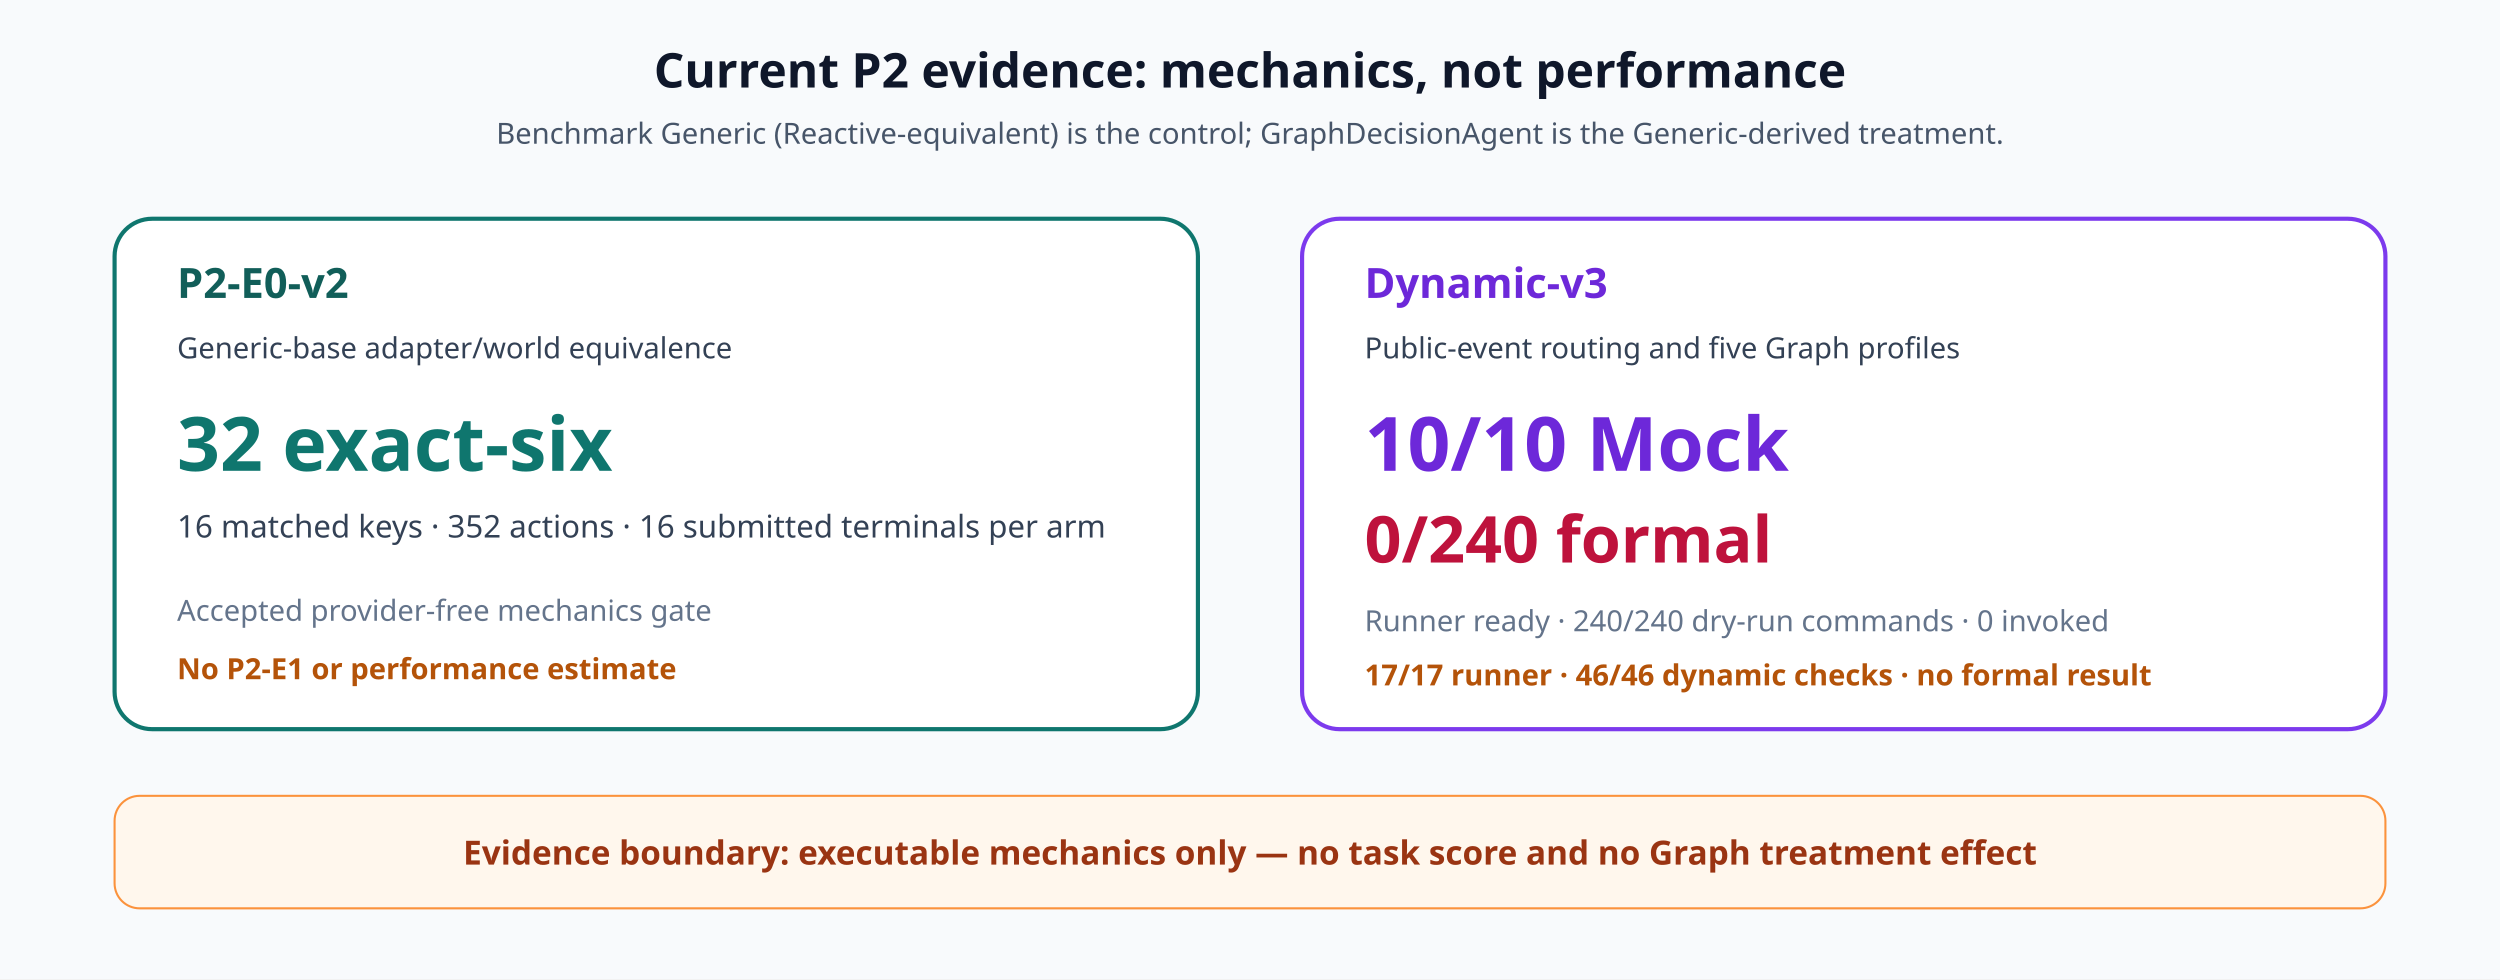
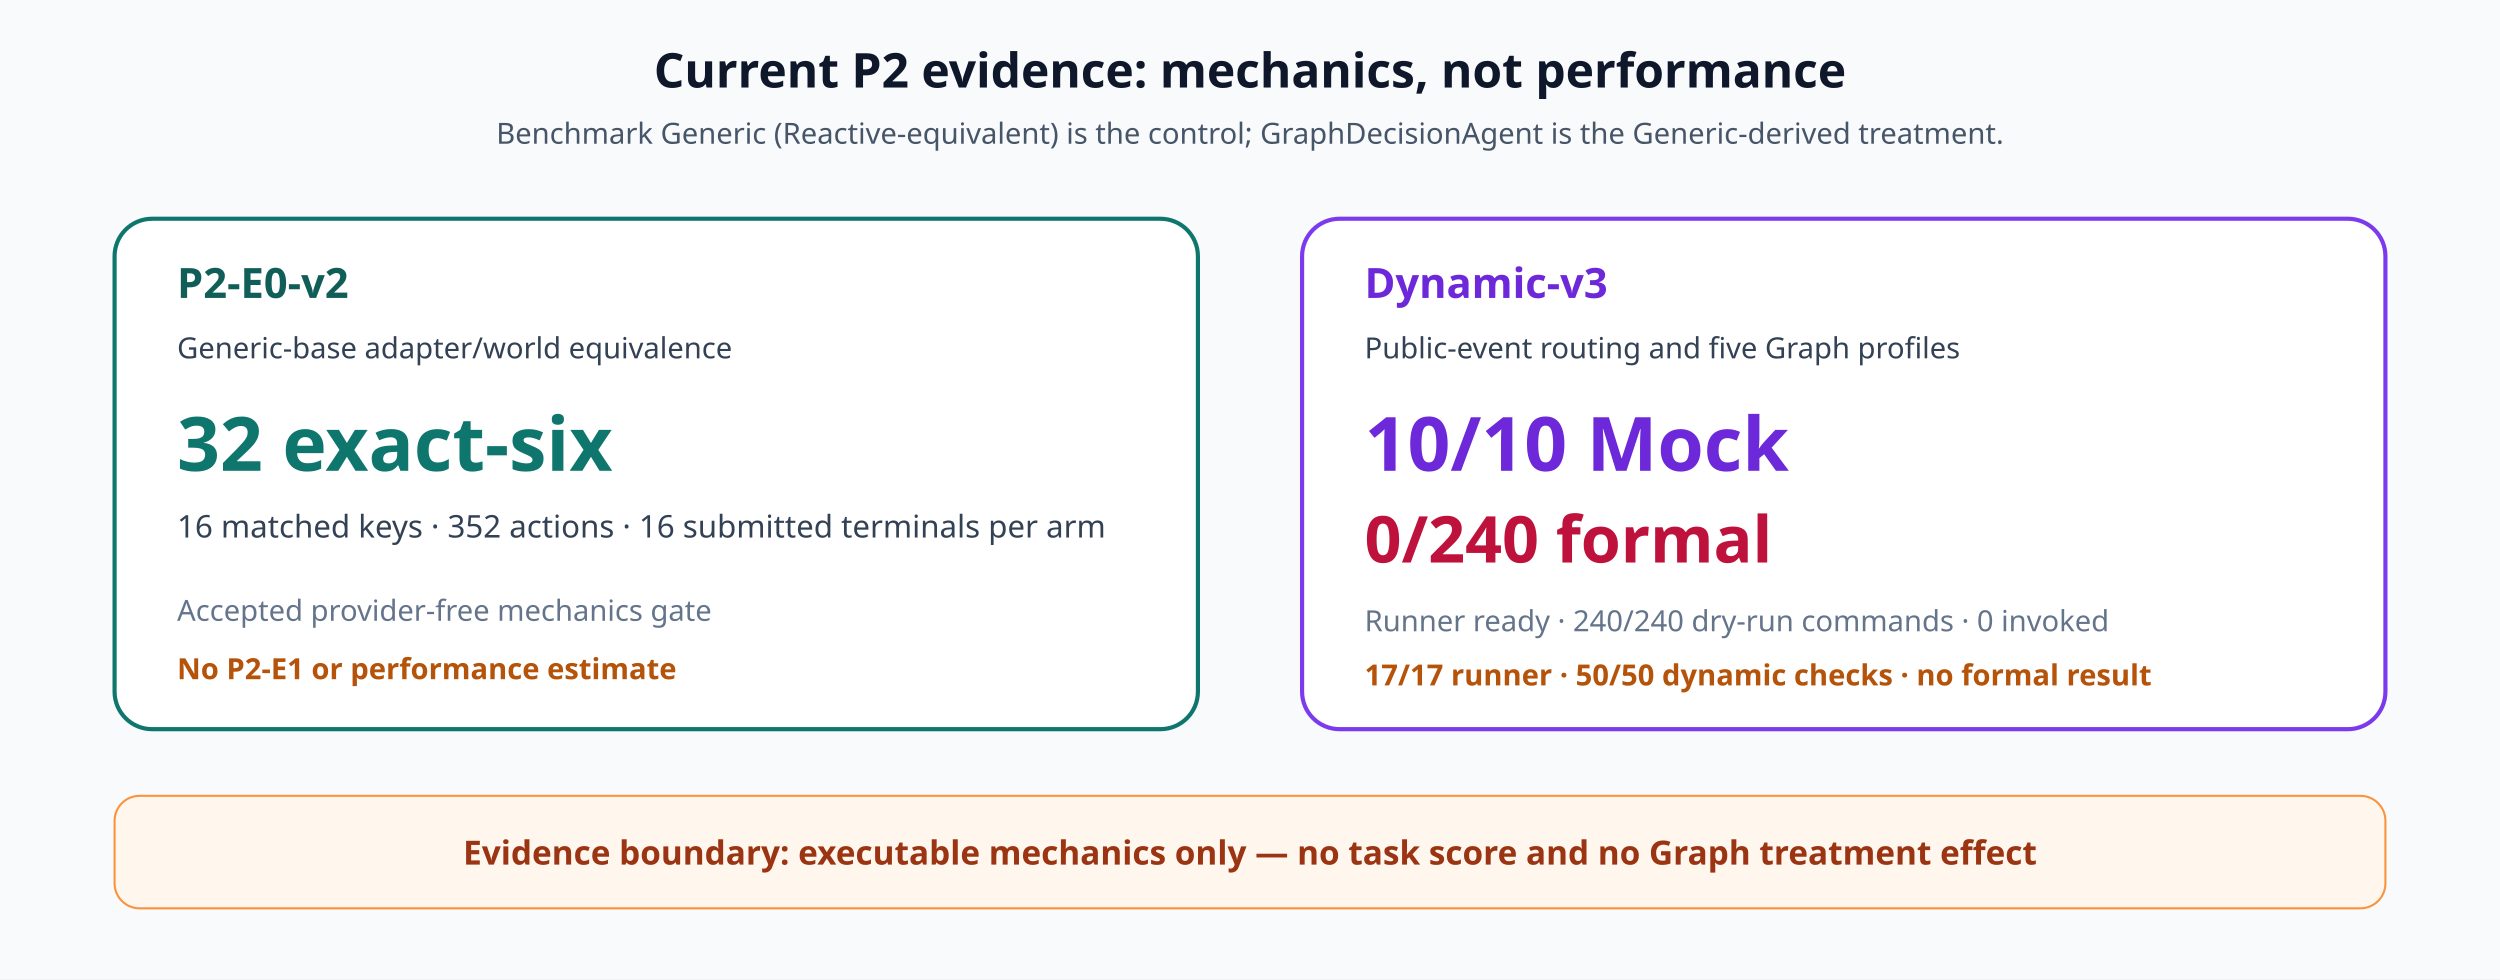
<svg xmlns="http://www.w3.org/2000/svg" width="1200" height="470" viewBox="0 0 1200 470" role="img" aria-labelledby="title desc">
  <rect width="1200" height="470" fill="#f8fafc" />
  <text x="600" y="42" text-anchor="middle" font-family="sans-serif" font-size="23" font-weight="700" fill="#0f172a">Current P2 evidence: mechanics, not performance</text>
  <text x="600" y="69" text-anchor="middle" font-family="sans-serif" font-size="14" fill="#475569">Benchmark Generic (Reactive-equivalent) is the control; GraphDecisionAgent is the Generic-derived treatment.</text>
  <g data-gate="p2-e0-v2">
    <rect x="55" y="105" width="520" height="245" rx="18" fill="#ffffff" stroke="#0f766e" stroke-width="2" />
    <text x="85" y="143" font-family="sans-serif" font-size="20" font-weight="700" fill="#115e59">P2-E0-v2</text>
    <text x="85" y="172" font-family="sans-serif" font-size="14" fill="#334155">Generic-base adapter/world equivalence</text>
    <text data-e0-exact-six="32" x="85" y="226" font-family="sans-serif" font-size="36" font-weight="700" fill="#0f766e">32 exact-six</text>
    <text x="85" y="258" font-family="sans-serif" font-size="15" fill="#334155">16 matched keys · 352 actions · 16 submitted terminals per arm</text>
    <text x="85" y="298" font-family="sans-serif" font-size="14" fill="#64748b">Accepted provider-free mechanics gate</text>
    <text x="85" y="326" font-family="sans-serif" font-size="14" font-weight="700" fill="#b45309">No P2-E1 or performance estimate</text>
  </g>
  <g data-gate="dynamic-v3">
    <rect x="625" y="105" width="520" height="245" rx="18" fill="#ffffff" stroke="#7c3aed" stroke-width="2" />
    <text x="655" y="143" font-family="sans-serif" font-size="20" font-weight="700" fill="#6d28d9">Dynamic-v3</text>
    <text x="655" y="172" font-family="sans-serif" font-size="14" fill="#334155">Public-event routing and five Graph profiles</text>
    <text data-mechanics-observed="10" x="655" y="226" font-family="sans-serif" font-size="36" font-weight="700" fill="#6d28d9">10/10 Mock</text>
    <text data-formal-observed="0" data-formal-expected="240" x="655" y="270" font-family="sans-serif" font-size="31" font-weight="700" fill="#be123c">0/240 formal</text>
    <text data-formal-runner-ready="true" data-planned-commands="240" data-emitted-commands="240" data-invoked-commands="0" x="655" y="303" font-family="sans-serif" font-size="14" fill="#64748b">Runner ready · 240/240 dry-run commands · 0 invoked</text>
-     <text data-provider-calls="0" data-formal-runner-tests="17" data-dynamic-tests="46" x="655" y="329" font-family="sans-serif" font-size="14" font-weight="700" fill="#b45309">17/17 runner · 46/46 dynamic checks · no formal result</text>
+     <text data-provider-calls="0" data-formal-runner-tests="17" data-dynamic-tests="50" x="655" y="329" font-family="sans-serif" font-size="14" font-weight="700" fill="#b45309">17/17 runner · 50/50 dynamic checks · no formal result</text>
  </g>
  <rect x="55" y="382" width="1090" height="54" rx="12" fill="#fff7ed" stroke="#fb923c" />
  <text x="600" y="415" text-anchor="middle" font-family="sans-serif" font-size="16" font-weight="700" fill="#9a3412">Evidence boundary: executable mechanics only — no task score and no Graph treatment effect</text>
</svg>
